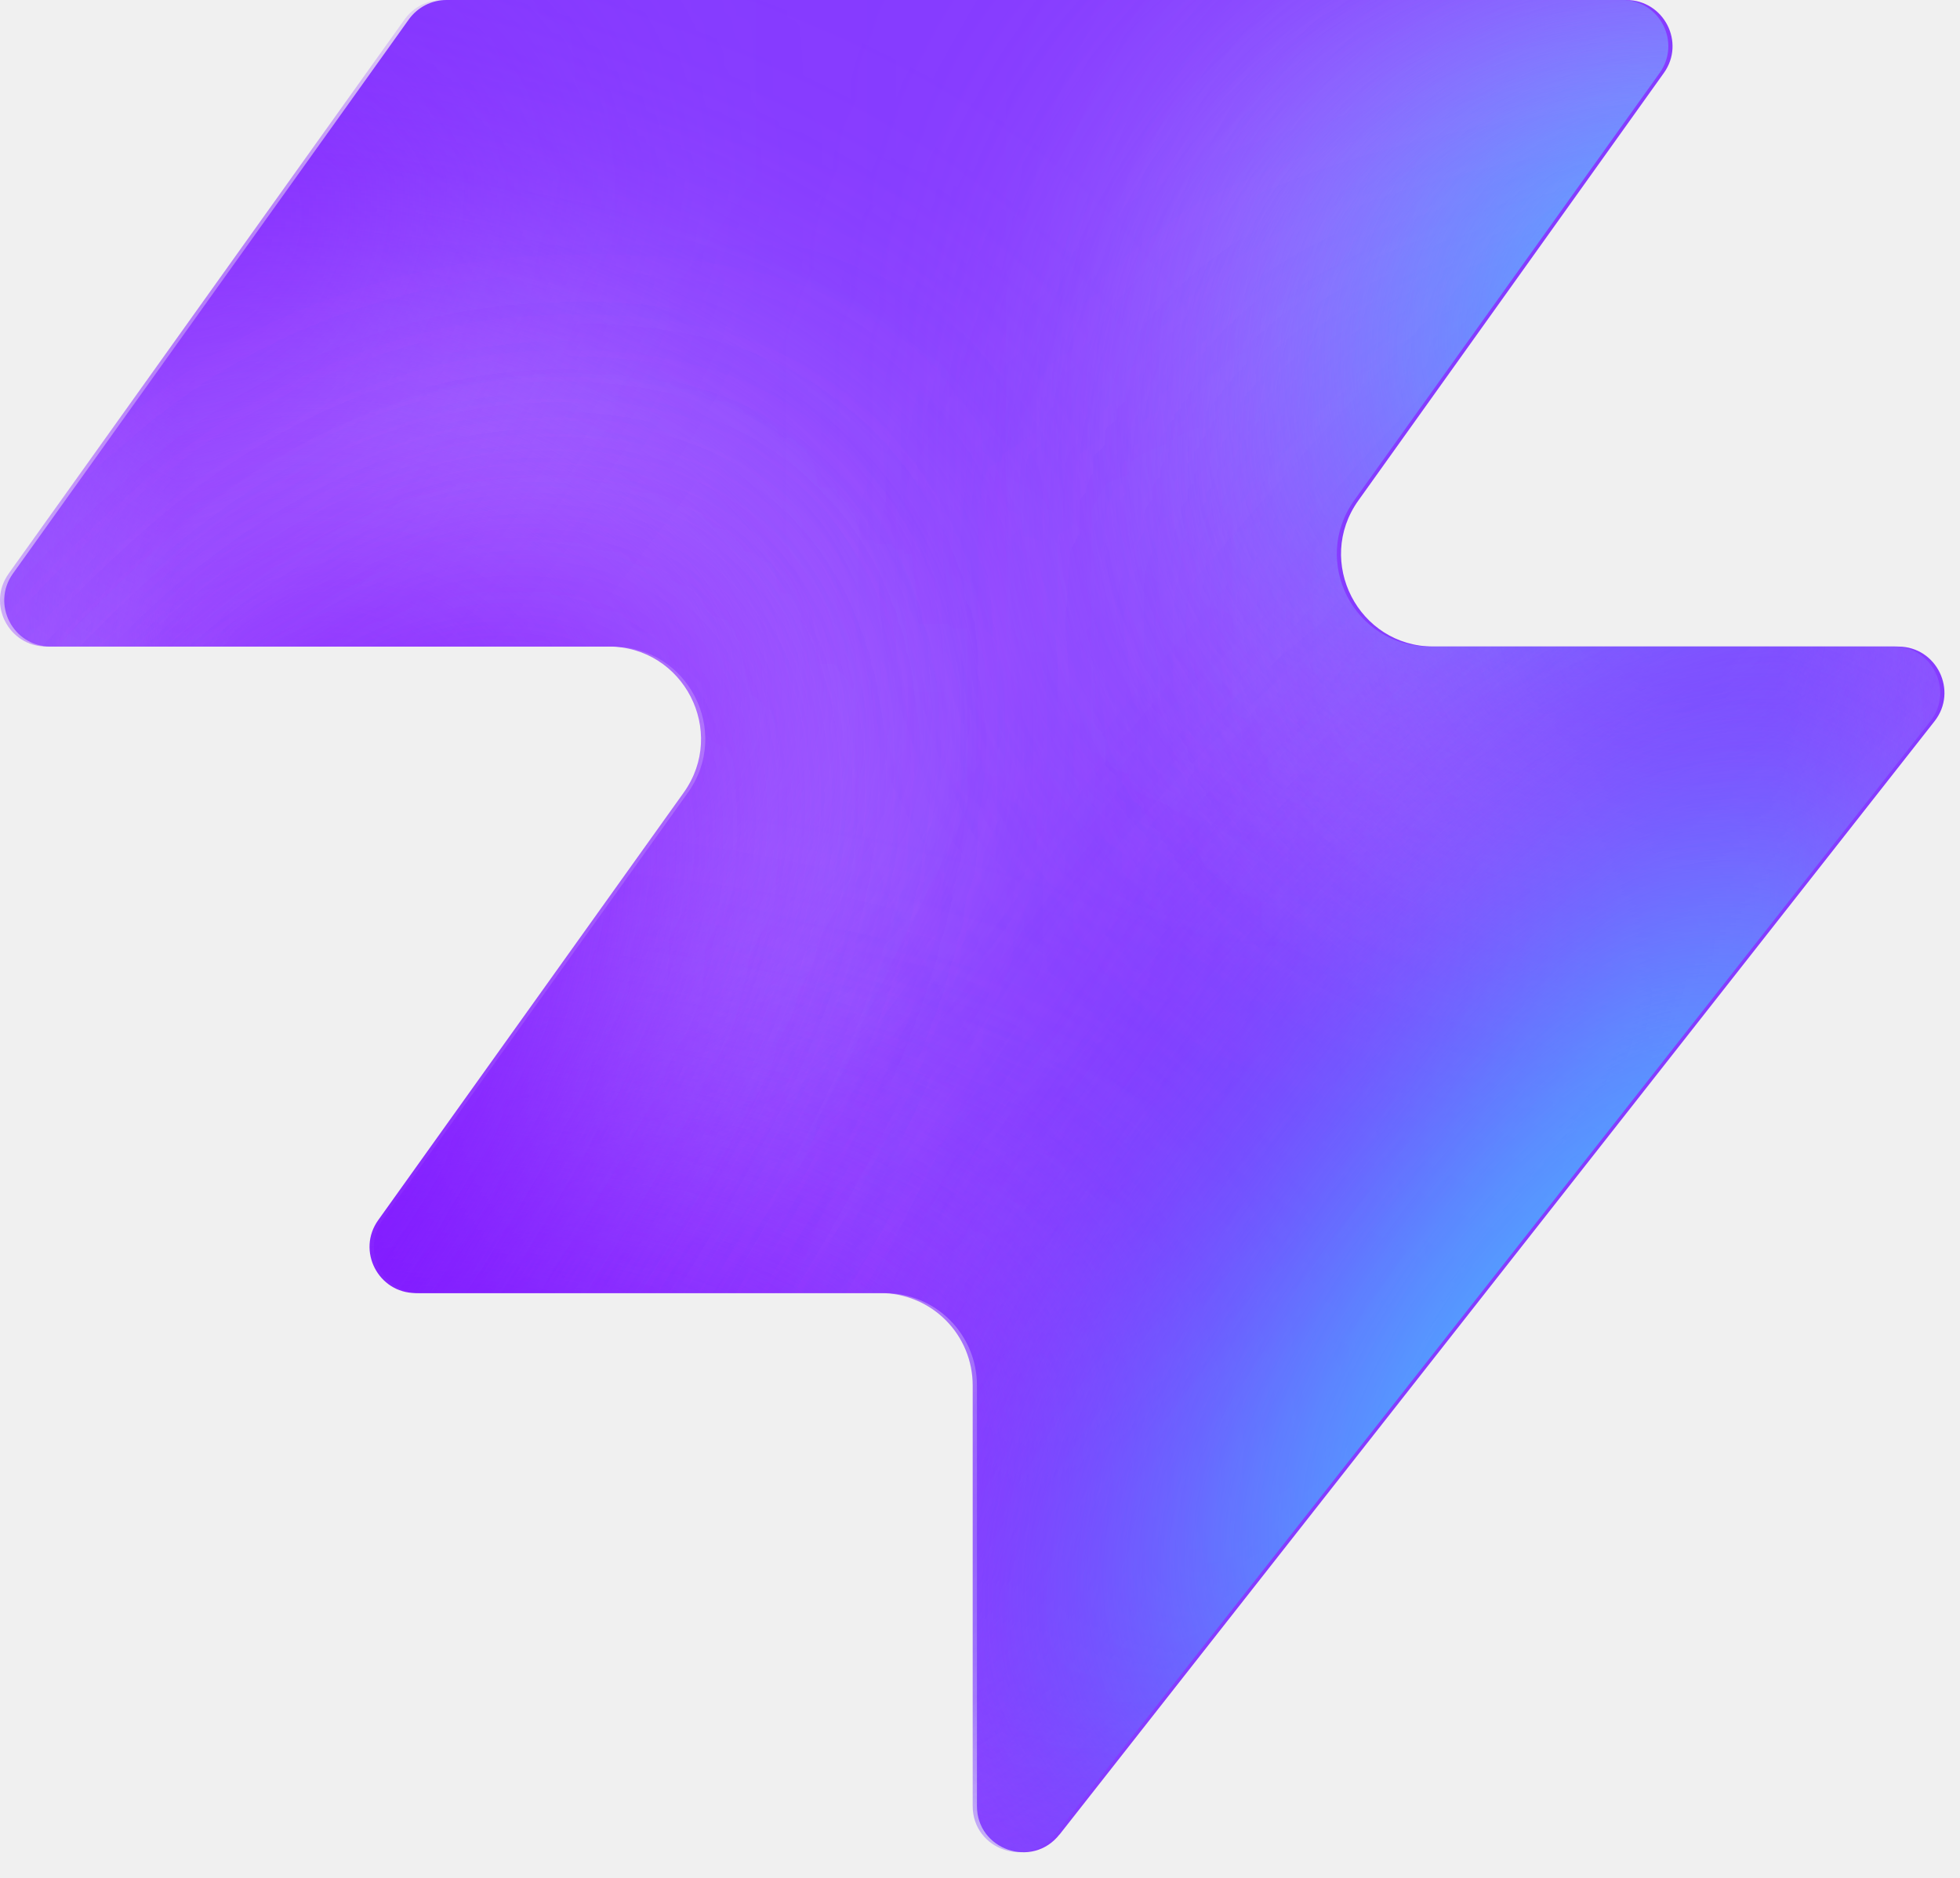
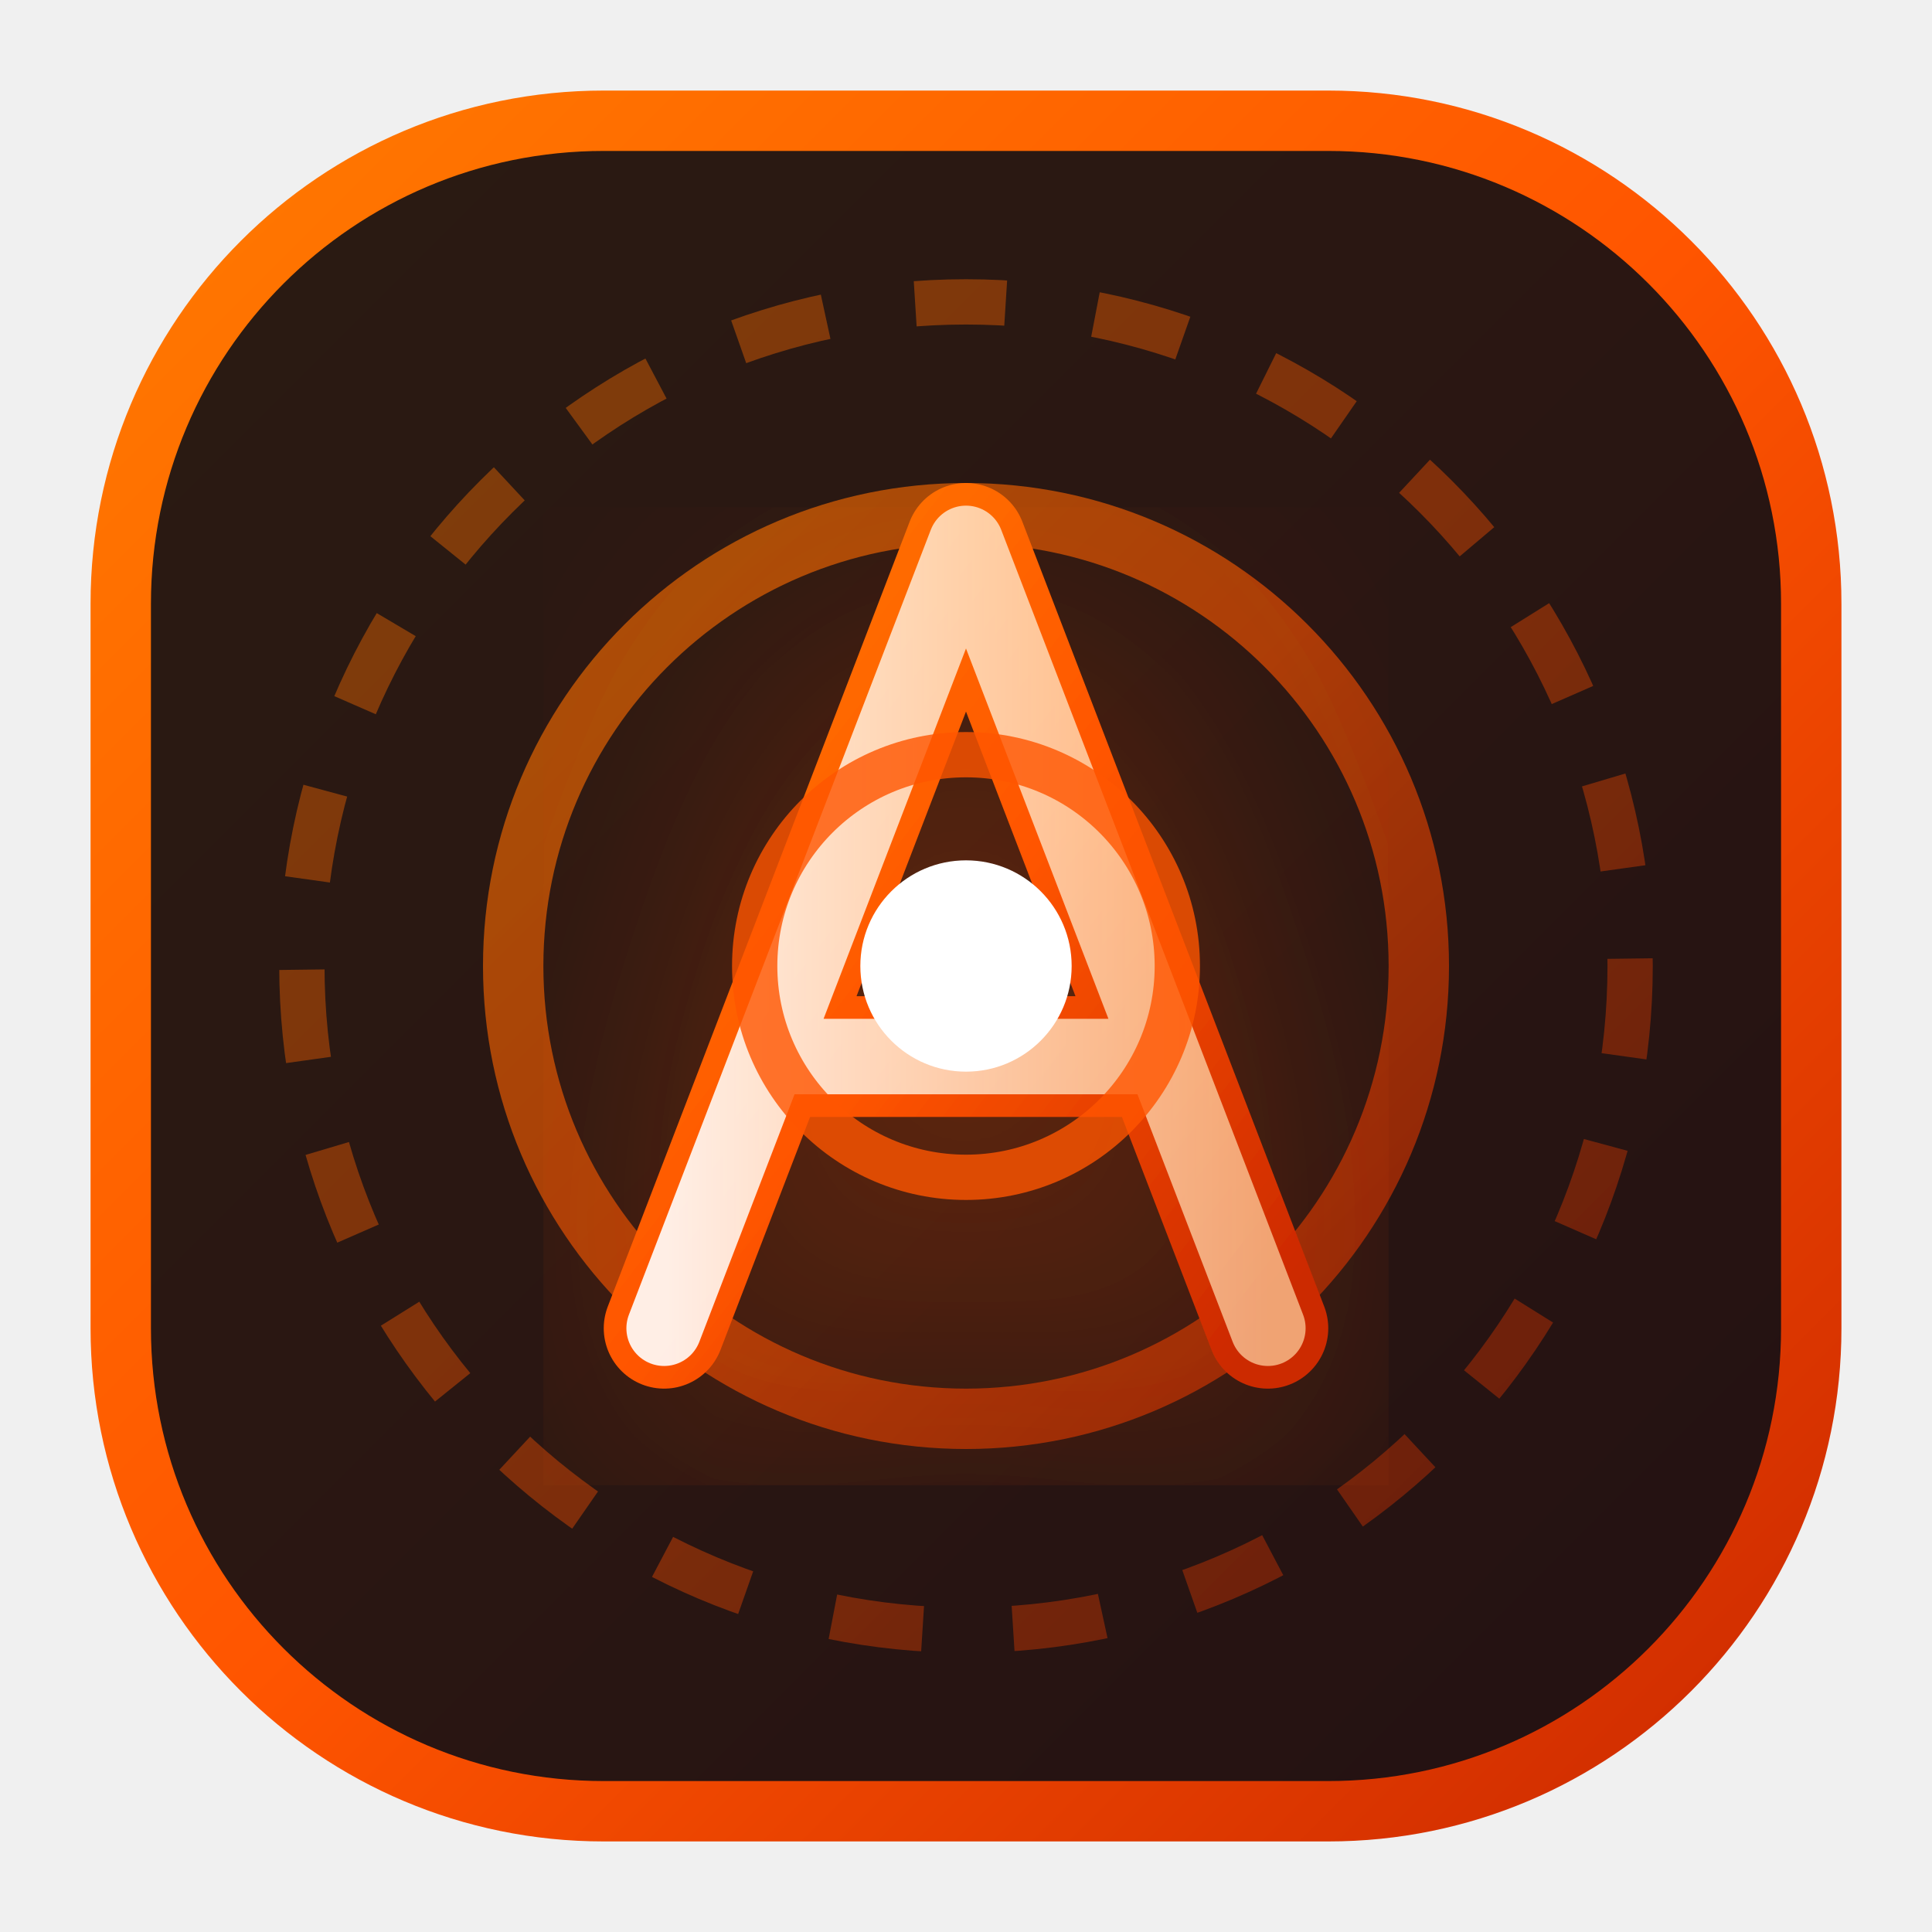
- <svg xmlns="http://www.w3.org/2000/svg" width="48" height="46" fill="none" viewBox="0 0 48 46">
-   <path fill="#863bff" d="M25.946 44.938c-.664.845-2.021.375-2.021-.698V33.937a2.26 2.26 0 0 0-2.262-2.262H10.287c-.92 0-1.456-1.04-.92-1.788l7.48-10.471c1.07-1.497 0-3.578-1.842-3.578H1.237c-.92 0-1.456-1.04-.92-1.788L10.013.474c.214-.297.556-.474.92-.474h28.894c.92 0 1.456 1.04.92 1.788l-7.48 10.471c-1.07 1.498 0 3.579 1.842 3.579h11.377c.943 0 1.473 1.088.89 1.83L25.947 44.94z" style="fill:#863bff;fill:color(display-p3 .525 .23 1);fill-opacity:1" />
-   <mask id="a" width="48" height="46" x="0" y="0" maskUnits="userSpaceOnUse" style="mask-type:alpha">
-     <path fill="#000" d="M25.842 44.938c-.664.844-2.021.375-2.021-.698V33.937a2.26 2.26 0 0 0-2.262-2.262H10.183c-.92 0-1.456-1.04-.92-1.788l7.48-10.471c1.07-1.498 0-3.579-1.842-3.579H1.133c-.92 0-1.456-1.04-.92-1.787L9.91.473c.214-.297.556-.474.92-.474h28.894c.92 0 1.456 1.04.92 1.788l-7.48 10.471c-1.07 1.498 0 3.578 1.842 3.578h11.377c.943 0 1.473 1.088.89 1.832L25.843 44.94z" style="fill:#000;fill-opacity:1" />
-   </mask>
-   <g mask="url(#a)">
-     <g filter="url(#b)">
-       <ellipse cx="5.508" cy="14.704" fill="#ede6ff" rx="5.508" ry="14.704" style="fill:#ede6ff;fill:color(display-p3 .927 .903 1);fill-opacity:1" transform="matrix(.00324 1 1 -.00324 -4.47 31.516)" />
-     </g>
-     <g filter="url(#c)">
-       <ellipse cx="10.399" cy="29.851" fill="#ede6ff" rx="10.399" ry="29.851" style="fill:#ede6ff;fill:color(display-p3 .927 .903 1);fill-opacity:1" transform="matrix(.00324 1 1 -.00324 -39.328 7.883)" />
-     </g>
-     <g filter="url(#d)">
-       <ellipse cx="5.508" cy="30.487" fill="#7e14ff" rx="5.508" ry="30.487" style="fill:#7e14ff;fill:color(display-p3 .492 .077 1);fill-opacity:1" transform="rotate(89.814 -25.913 -14.639)scale(1 -1)" />
-     </g>
-     <g filter="url(#e)">
-       <ellipse cx="5.508" cy="30.599" fill="#7e14ff" rx="5.508" ry="30.599" style="fill:#7e14ff;fill:color(display-p3 .492 .077 1);fill-opacity:1" transform="rotate(89.814 -32.644 -3.334)scale(1 -1)" />
-     </g>
-     <g filter="url(#f)">
-       <ellipse cx="5.508" cy="30.599" fill="#7e14ff" rx="5.508" ry="30.599" style="fill:#7e14ff;fill:color(display-p3 .492 .077 1);fill-opacity:1" transform="matrix(.00324 1 1 -.00324 -34.34 30.47)" />
-     </g>
-     <g filter="url(#g)">
-       <ellipse cx="14.072" cy="22.078" fill="#ede6ff" rx="14.072" ry="22.078" style="fill:#ede6ff;fill:color(display-p3 .927 .903 1);fill-opacity:1" transform="rotate(93.35 24.506 48.493)scale(-1 1)" />
-     </g>
-     <g filter="url(#h)">
-       <ellipse cx="3.47" cy="21.501" fill="#7e14ff" rx="3.47" ry="21.501" style="fill:#7e14ff;fill:color(display-p3 .492 .077 1);fill-opacity:1" transform="rotate(89.009 28.708 47.59)scale(-1 1)" />
-     </g>
-     <g filter="url(#i)">
-       <ellipse cx="3.47" cy="21.501" fill="#7e14ff" rx="3.47" ry="21.501" style="fill:#7e14ff;fill:color(display-p3 .492 .077 1);fill-opacity:1" transform="rotate(89.009 28.708 47.59)scale(-1 1)" />
-     </g>
-     <g filter="url(#j)">
-       <ellipse cx=".387" cy="8.972" fill="#7e14ff" rx="4.407" ry="29.108" style="fill:#7e14ff;fill:color(display-p3 .492 .077 1);fill-opacity:1" transform="rotate(39.51 .387 8.972)" />
-     </g>
-     <g filter="url(#k)">
-       <ellipse cx="47.523" cy="-6.092" fill="#7e14ff" rx="4.407" ry="29.108" style="fill:#7e14ff;fill:color(display-p3 .492 .077 1);fill-opacity:1" transform="rotate(37.892 47.523 -6.092)" />
-     </g>
-     <g filter="url(#l)">
-       <ellipse cx="41.412" cy="6.333" fill="#47bfff" rx="5.971" ry="9.665" style="fill:#47bfff;fill:color(display-p3 .28 .748 1);fill-opacity:1" transform="rotate(37.892 41.412 6.333)" />
-     </g>
-     <g filter="url(#m)">
-       <ellipse cx="-1.879" cy="38.332" fill="#7e14ff" rx="4.407" ry="29.108" style="fill:#7e14ff;fill:color(display-p3 .492 .077 1);fill-opacity:1" transform="rotate(37.892 -1.88 38.332)" />
-     </g>
-     <g filter="url(#n)">
-       <ellipse cx="-1.879" cy="38.332" fill="#7e14ff" rx="4.407" ry="29.108" style="fill:#7e14ff;fill:color(display-p3 .492 .077 1);fill-opacity:1" transform="rotate(37.892 -1.88 38.332)" />
-     </g>
-     <g filter="url(#o)">
-       <ellipse cx="35.651" cy="29.907" fill="#7e14ff" rx="4.407" ry="29.108" style="fill:#7e14ff;fill:color(display-p3 .492 .077 1);fill-opacity:1" transform="rotate(37.892 35.651 29.907)" />
-     </g>
-     <g filter="url(#p)">
-       <ellipse cx="38.418" cy="32.4" fill="#47bfff" rx="5.971" ry="15.297" style="fill:#47bfff;fill:color(display-p3 .28 .748 1);fill-opacity:1" transform="rotate(37.892 38.418 32.4)" />
-     </g>
-   </g>
+ <svg xmlns="http://www.w3.org/2000/svg" viewBox="0 0 64 64" fill="none">
  <defs>
-     <filter id="b" width="60.045" height="41.654" x="-19.77" y="16.149" color-interpolation-filters="sRGB" filterUnits="userSpaceOnUse">
-       <feFlood flood-opacity="0" result="BackgroundImageFix" />
-       <feBlend in="SourceGraphic" in2="BackgroundImageFix" result="shape" />
-       <feGaussianBlur result="effect1_foregroundBlur_2002_17158" stdDeviation="7.659" />
-     </filter>
-     <filter id="c" width="90.34" height="51.437" x="-54.613" y="-7.533" color-interpolation-filters="sRGB" filterUnits="userSpaceOnUse">
-       <feFlood flood-opacity="0" result="BackgroundImageFix" />
-       <feBlend in="SourceGraphic" in2="BackgroundImageFix" result="shape" />
-       <feGaussianBlur result="effect1_foregroundBlur_2002_17158" stdDeviation="7.659" />
-     </filter>
-     <filter id="d" width="79.355" height="29.4" x="-49.64" y="2.03" color-interpolation-filters="sRGB" filterUnits="userSpaceOnUse">
-       <feFlood flood-opacity="0" result="BackgroundImageFix" />
-       <feBlend in="SourceGraphic" in2="BackgroundImageFix" result="shape" />
-       <feGaussianBlur result="effect1_foregroundBlur_2002_17158" stdDeviation="4.596" />
-     </filter>
-     <filter id="e" width="79.579" height="29.4" x="-45.045" y="20.029" color-interpolation-filters="sRGB" filterUnits="userSpaceOnUse">
-       <feFlood flood-opacity="0" result="BackgroundImageFix" />
-       <feBlend in="SourceGraphic" in2="BackgroundImageFix" result="shape" />
-       <feGaussianBlur result="effect1_foregroundBlur_2002_17158" stdDeviation="4.596" />
-     </filter>
-     <filter id="f" width="79.579" height="29.4" x="-43.513" y="21.178" color-interpolation-filters="sRGB" filterUnits="userSpaceOnUse">
-       <feFlood flood-opacity="0" result="BackgroundImageFix" />
-       <feBlend in="SourceGraphic" in2="BackgroundImageFix" result="shape" />
-       <feGaussianBlur result="effect1_foregroundBlur_2002_17158" stdDeviation="4.596" />
-     </filter>
-     <filter id="g" width="74.749" height="58.852" x="15.756" y="-17.901" color-interpolation-filters="sRGB" filterUnits="userSpaceOnUse">
-       <feFlood flood-opacity="0" result="BackgroundImageFix" />
-       <feBlend in="SourceGraphic" in2="BackgroundImageFix" result="shape" />
-       <feGaussianBlur result="effect1_foregroundBlur_2002_17158" stdDeviation="7.659" />
-     </filter>
-     <filter id="h" width="61.377" height="25.362" x="23.548" y="2.284" color-interpolation-filters="sRGB" filterUnits="userSpaceOnUse">
-       <feFlood flood-opacity="0" result="BackgroundImageFix" />
-       <feBlend in="SourceGraphic" in2="BackgroundImageFix" result="shape" />
-       <feGaussianBlur result="effect1_foregroundBlur_2002_17158" stdDeviation="4.596" />
-     </filter>
-     <filter id="i" width="61.377" height="25.362" x="23.548" y="2.284" color-interpolation-filters="sRGB" filterUnits="userSpaceOnUse">
-       <feFlood flood-opacity="0" result="BackgroundImageFix" />
-       <feBlend in="SourceGraphic" in2="BackgroundImageFix" result="shape" />
-       <feGaussianBlur result="effect1_foregroundBlur_2002_17158" stdDeviation="4.596" />
-     </filter>
-     <filter id="j" width="56.045" height="63.649" x="-27.636" y="-22.853" color-interpolation-filters="sRGB" filterUnits="userSpaceOnUse">
-       <feFlood flood-opacity="0" result="BackgroundImageFix" />
-       <feBlend in="SourceGraphic" in2="BackgroundImageFix" result="shape" />
-       <feGaussianBlur result="effect1_foregroundBlur_2002_17158" stdDeviation="4.596" />
-     </filter>
-     <filter id="k" width="54.814" height="64.646" x="20.116" y="-38.415" color-interpolation-filters="sRGB" filterUnits="userSpaceOnUse">
-       <feFlood flood-opacity="0" result="BackgroundImageFix" />
-       <feBlend in="SourceGraphic" in2="BackgroundImageFix" result="shape" />
-       <feGaussianBlur result="effect1_foregroundBlur_2002_17158" stdDeviation="4.596" />
-     </filter>
-     <filter id="l" width="33.541" height="35.313" x="24.641" y="-11.323" color-interpolation-filters="sRGB" filterUnits="userSpaceOnUse">
-       <feFlood flood-opacity="0" result="BackgroundImageFix" />
-       <feBlend in="SourceGraphic" in2="BackgroundImageFix" result="shape" />
-       <feGaussianBlur result="effect1_foregroundBlur_2002_17158" stdDeviation="4.596" />
-     </filter>
-     <filter id="m" width="54.814" height="64.646" x="-29.286" y="6.009" color-interpolation-filters="sRGB" filterUnits="userSpaceOnUse">
-       <feFlood flood-opacity="0" result="BackgroundImageFix" />
-       <feBlend in="SourceGraphic" in2="BackgroundImageFix" result="shape" />
-       <feGaussianBlur result="effect1_foregroundBlur_2002_17158" stdDeviation="4.596" />
-     </filter>
-     <filter id="n" width="54.814" height="64.646" x="-29.286" y="6.009" color-interpolation-filters="sRGB" filterUnits="userSpaceOnUse">
-       <feFlood flood-opacity="0" result="BackgroundImageFix" />
-       <feBlend in="SourceGraphic" in2="BackgroundImageFix" result="shape" />
-       <feGaussianBlur result="effect1_foregroundBlur_2002_17158" stdDeviation="4.596" />
-     </filter>
-     <filter id="o" width="54.814" height="64.646" x="8.244" y="-2.416" color-interpolation-filters="sRGB" filterUnits="userSpaceOnUse">
-       <feFlood flood-opacity="0" result="BackgroundImageFix" />
-       <feBlend in="SourceGraphic" in2="BackgroundImageFix" result="shape" />
-       <feGaussianBlur result="effect1_foregroundBlur_2002_17158" stdDeviation="4.596" />
-     </filter>
-     <filter id="p" width="39.409" height="43.623" x="18.713" y="10.588" color-interpolation-filters="sRGB" filterUnits="userSpaceOnUse">
-       <feFlood flood-opacity="0" result="BackgroundImageFix" />
-       <feBlend in="SourceGraphic" in2="BackgroundImageFix" result="shape" />
-       <feGaussianBlur result="effect1_foregroundBlur_2002_17158" stdDeviation="4.596" />
+     <linearGradient id="bg" x1="0%" y1="0%" x2="100%" y2="100%">
+       <stop offset="0%" stop-color="#FF7A00" />
+       <stop offset="50%" stop-color="#FF5500" />
+       <stop offset="100%" stop-color="#CC2900" />
+     </linearGradient>
+     <linearGradient id="glow" x1="0%" y1="0%" x2="100%" y2="0%">
+       <stop offset="0%" stop-color="#FFF" stop-opacity="0.9" />
+       <stop offset="100%" stop-color="#FFD6A5" stop-opacity="0.7" />
+     </linearGradient>
+     <filter id="shadow" x="-20%" y="-20%" width="140%" height="140%">
+       <feDropShadow dx="0" dy="4" stdDeviation="6" flood-color="#FF5500" flood-opacity="0.45" />
    </filter>
  </defs>
+   <rect x="4" y="4" width="56" height="56" rx="16" fill="#0C0E14" />
+   <rect x="4" y="4" width="56" height="56" rx="16" fill="url(#bg)" fill-opacity="0.12" stroke="url(#bg)" stroke-width="2" />
+   <circle cx="32" cy="32" r="22" stroke="url(#bg)" stroke-width="1.5" stroke-dasharray="3 3" opacity="0.4" />
+   <circle cx="32" cy="32" r="15" stroke="url(#bg)" stroke-width="2" opacity="0.6" />
+   <path d="M22 44 L32 18 L42 44 M25.5 35 L38.5 35" stroke="url(#bg)" stroke-width="4" stroke-linecap="round" stroke-linejoin="round" filter="url(#shadow)" />
+   <path d="M22 44 L32 18 L42 44 M25.5 35 L38.5 35" stroke="url(#glow)" stroke-width="2.5" stroke-linecap="round" stroke-linejoin="round" />
+   <circle cx="32" cy="32" r="3.5" fill="#FFFFFF" />
+   <circle cx="32" cy="32" r="7" stroke="#FF5500" stroke-width="1.5" opacity="0.8">
+     <animate attributeName="r" values="3.5;9;12" dur="2s" repeatCount="indefinite" />
+     <animate attributeName="opacity" values="0.9;0.3;0" dur="2s" repeatCount="indefinite" />
+   </circle>
</svg>
